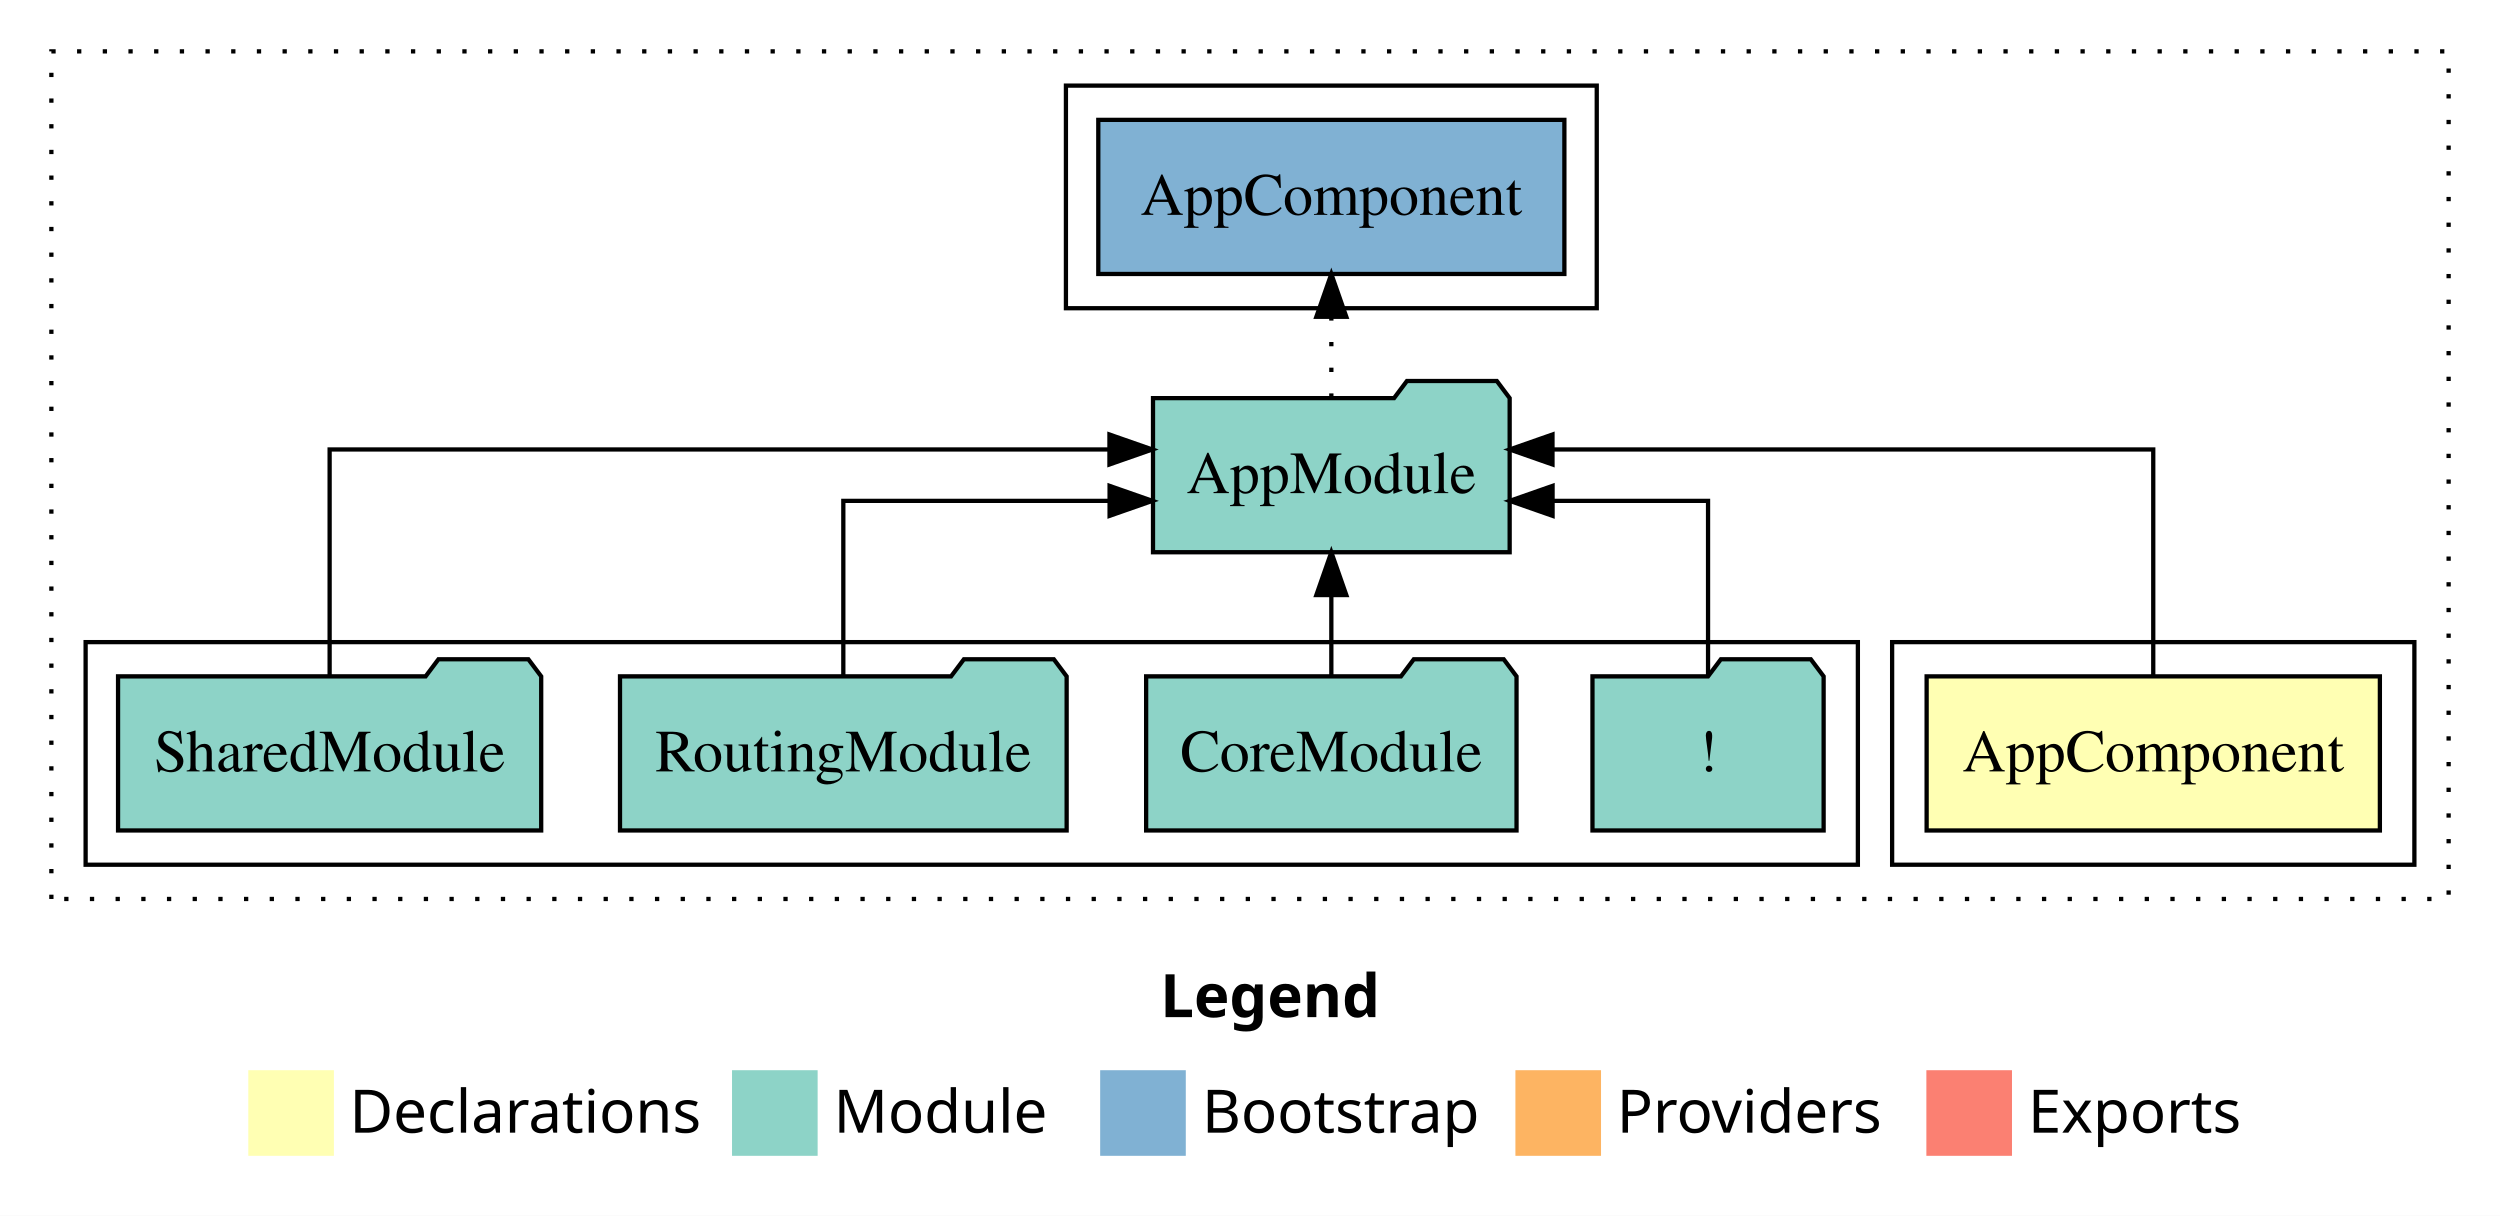
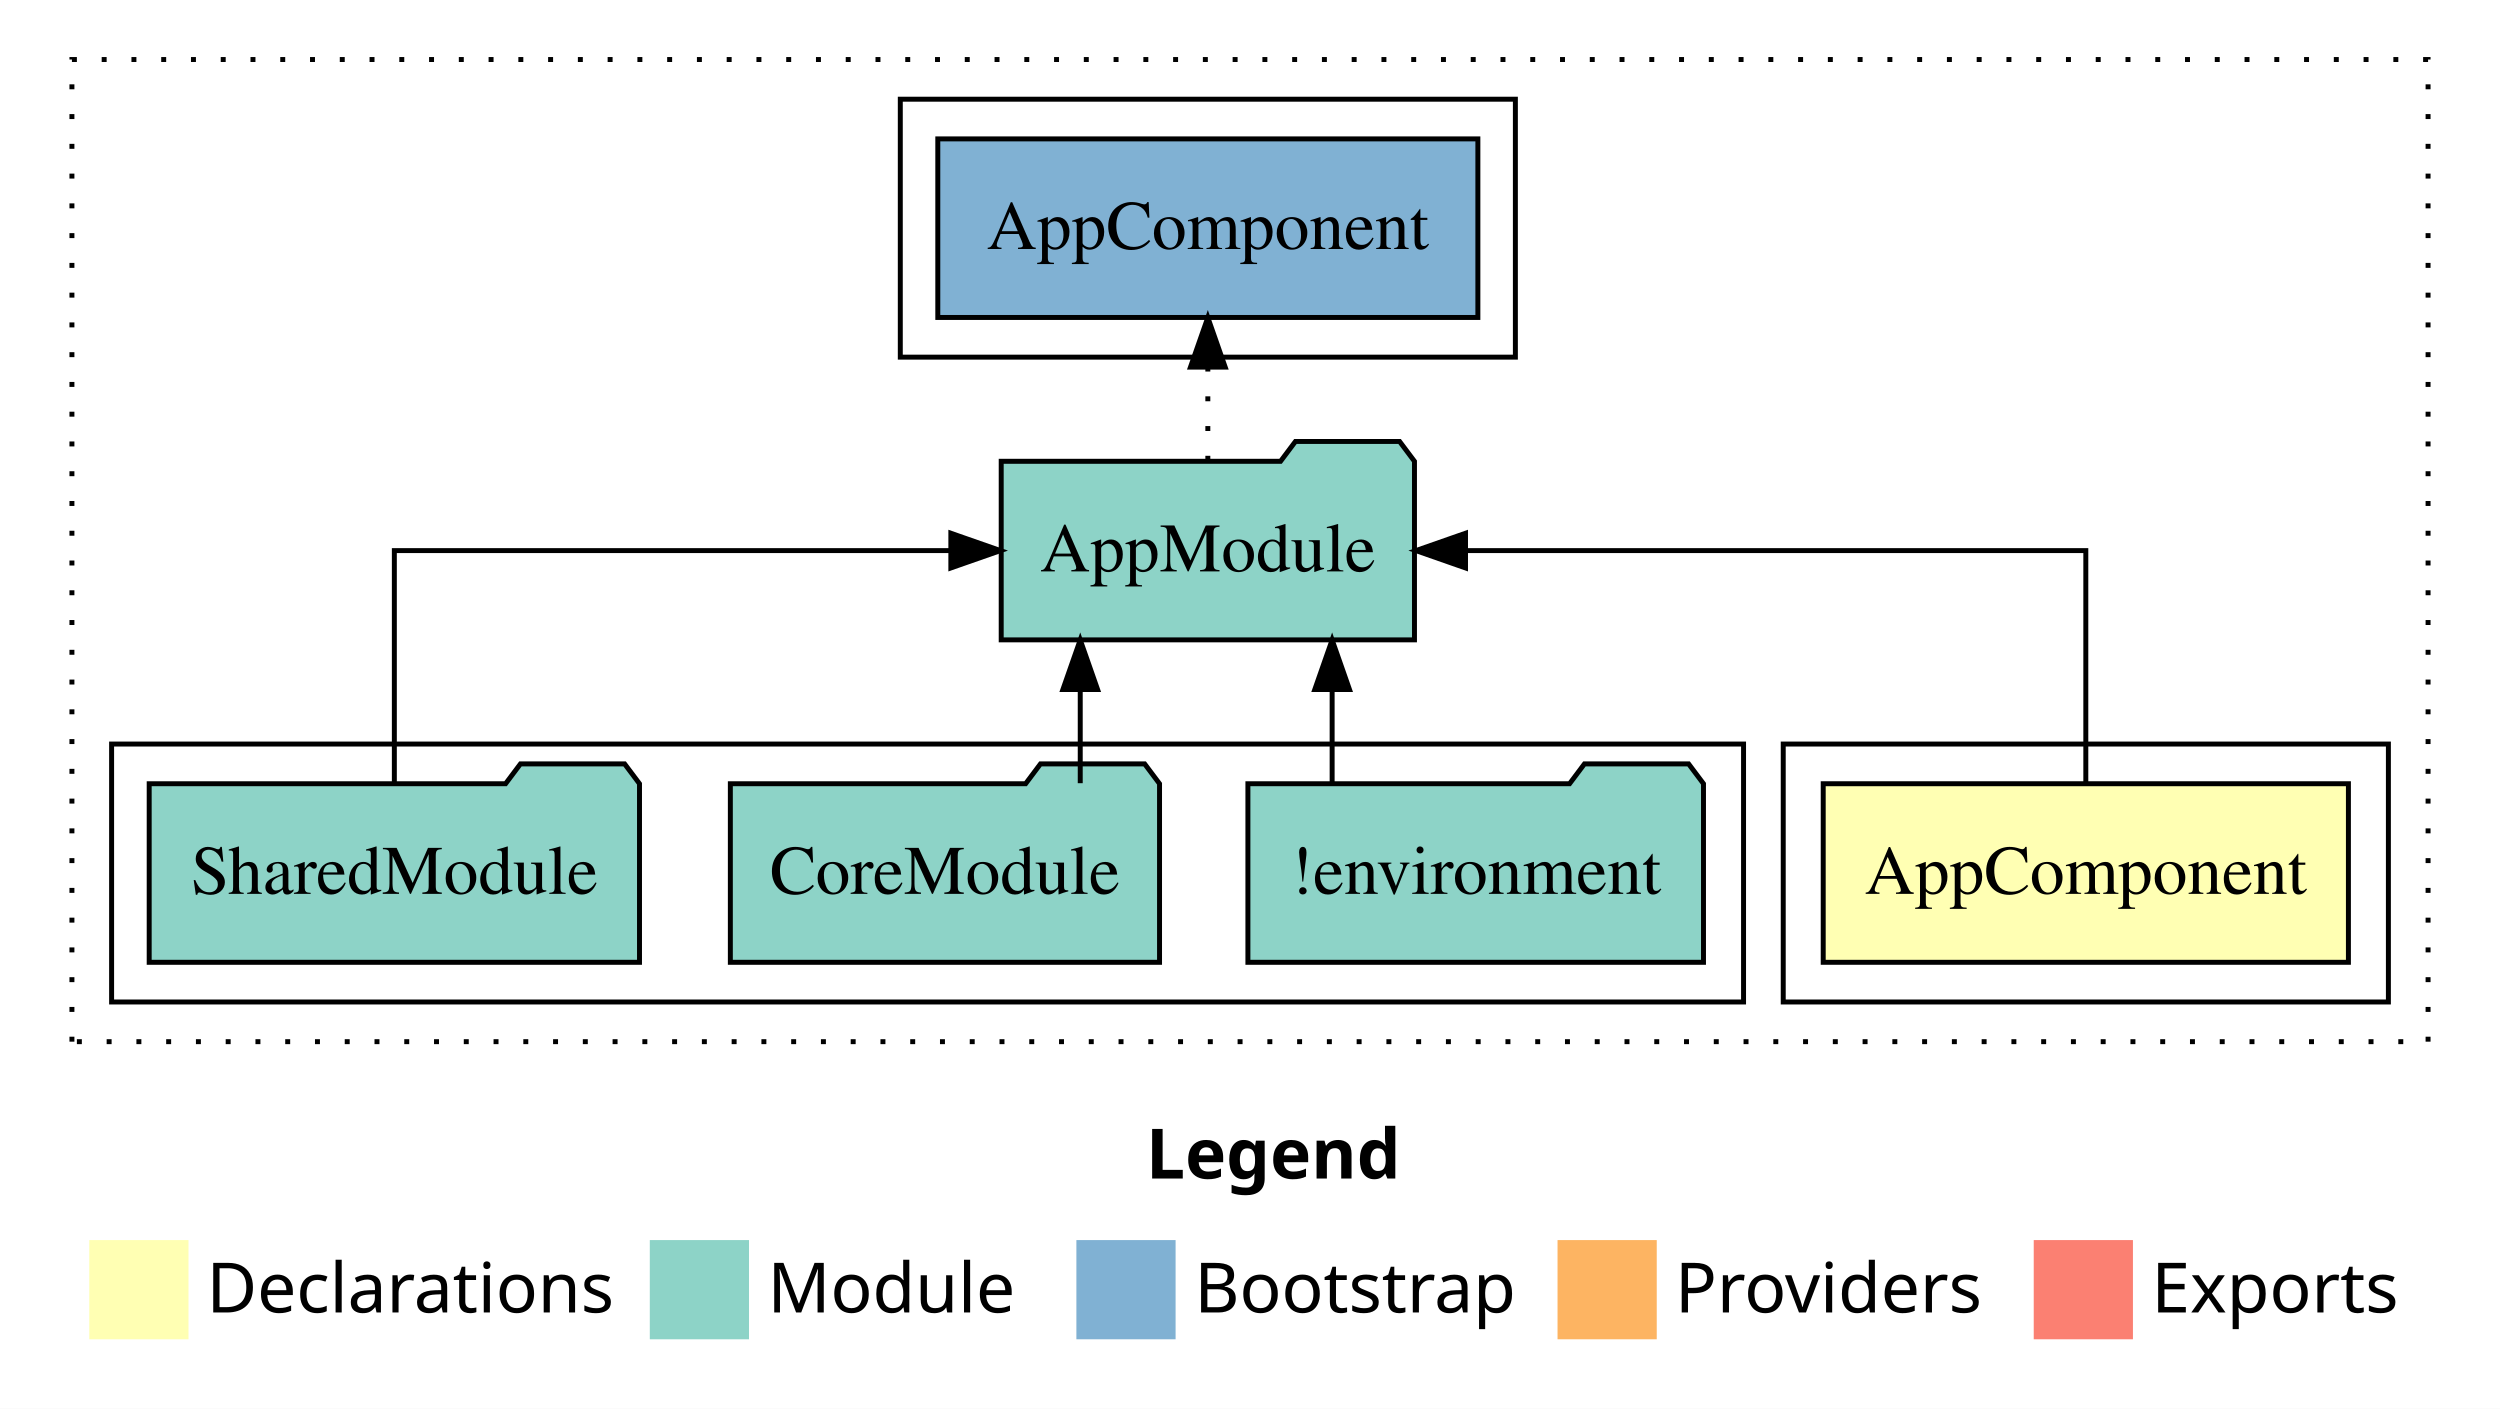
- <svg xmlns="http://www.w3.org/2000/svg" width="584pt" height="284pt" viewBox="0.00 0.00 584.00 284.00">
+ <svg xmlns="http://www.w3.org/2000/svg" width="504pt" height="284pt" viewBox="0.00 0.00 504.00 284.00">
  <g id="graph0" class="graph" transform="scale(1 1) rotate(0) translate(4 280)">
-     <polygon fill="#ffffff" stroke="transparent" points="-4,4 -4,-280 580,-280 580,4 -4,4" />
-     <text text-anchor="start" x="267.009" y="-42.4" font-family="sans-serif" font-weight="bold" font-size="14.00" fill="#000000">Legend</text>
-     <polygon fill="#ffffb3" stroke="transparent" points="54,-10 54,-30 74,-30 74,-10 54,-10" />
-     <text text-anchor="start" x="77.629" y="-15.4" font-family="sans-serif" font-size="14.00" fill="#000000">  Declarations</text>
-     <polygon fill="#8dd3c7" stroke="transparent" points="167,-10 167,-30 187,-30 187,-10 167,-10" />
-     <text text-anchor="start" x="190.725" y="-15.4" font-family="sans-serif" font-size="14.00" fill="#000000">  Module</text>
-     <polygon fill="#80b1d3" stroke="transparent" points="253,-10 253,-30 273,-30 273,-10 253,-10" />
-     <text text-anchor="start" x="276.781" y="-15.4" font-family="sans-serif" font-size="14.00" fill="#000000">  Bootstrap</text>
-     <polygon fill="#fdb462" stroke="transparent" points="350,-10 350,-30 370,-30 370,-10 350,-10" />
-     <text text-anchor="start" x="373.673" y="-15.4" font-family="sans-serif" font-size="14.00" fill="#000000">  Providers</text>
-     <polygon fill="#fb8072" stroke="transparent" points="446,-10 446,-30 466,-30 466,-10 446,-10" />
-     <text text-anchor="start" x="469.726" y="-15.4" font-family="sans-serif" font-size="14.00" fill="#000000">  Exports</text>
+     <polygon fill="#ffffff" stroke="transparent" points="-4,4 -4,-280 500,-280 500,4 -4,4" />
+     <text text-anchor="start" x="227.009" y="-42.4" font-family="sans-serif" font-weight="bold" font-size="14.00" fill="#000000">Legend</text>
+     <polygon fill="#ffffb3" stroke="transparent" points="14,-10 14,-30 34,-30 34,-10 14,-10" />
+     <text text-anchor="start" x="37.629" y="-15.4" font-family="sans-serif" font-size="14.00" fill="#000000">  Declarations</text>
+     <polygon fill="#8dd3c7" stroke="transparent" points="127,-10 127,-30 147,-30 147,-10 127,-10" />
+     <text text-anchor="start" x="150.725" y="-15.4" font-family="sans-serif" font-size="14.00" fill="#000000">  Module</text>
+     <polygon fill="#80b1d3" stroke="transparent" points="213,-10 213,-30 233,-30 233,-10 213,-10" />
+     <text text-anchor="start" x="236.781" y="-15.4" font-family="sans-serif" font-size="14.00" fill="#000000">  Bootstrap</text>
+     <polygon fill="#fdb462" stroke="transparent" points="310,-10 310,-30 330,-30 330,-10 310,-10" />
+     <text text-anchor="start" x="333.673" y="-15.4" font-family="sans-serif" font-size="14.00" fill="#000000">  Providers</text>
+     <polygon fill="#fb8072" stroke="transparent" points="406,-10 406,-30 426,-30 426,-10 406,-10" />
+     <text text-anchor="start" x="429.726" y="-15.4" font-family="sans-serif" font-size="14.00" fill="#000000">  Exports</text>
    <g id="clust1" class="cluster">
-       <polygon fill="none" stroke="#000000" stroke-dasharray="1,5" points="8,-70 8,-268 568,-268 568,-70 8,-70" />
+       <polygon fill="none" stroke="#000000" stroke-dasharray="1,5" points="10.5,-70 10.5,-268 485.5,-268 485.5,-70 10.5,-70" />
    </g>
    <g id="clust2" class="cluster">
-       <polygon fill="none" stroke="#000000" points="438,-78 438,-130 560,-130 560,-78 438,-78" />
+       <polygon fill="none" stroke="#000000" points="355.5,-78 355.5,-130 477.5,-130 477.5,-78 355.5,-78" />
    </g>
    <g id="clust4" class="cluster">
-       <polygon fill="none" stroke="#000000" points="16,-78 16,-130 430,-130 430,-78 16,-78" />
+       <polygon fill="none" stroke="#000000" points="18.5,-78 18.5,-130 347.5,-130 347.5,-78 18.5,-78" />
    </g>
    <g id="clust6" class="cluster">
-       <polygon fill="none" stroke="#000000" points="245,-208 245,-260 369,-260 369,-208 245,-208" />
+       <polygon fill="none" stroke="#000000" points="177.5,-208 177.5,-260 301.5,-260 301.5,-208 177.5,-208" />
    </g>
    <g id="node1" class="node">
-       <polygon fill="#ffffb3" stroke="#000000" points="551.94,-122 446.06,-122 446.06,-86 551.94,-86 551.94,-122" />
-       <text text-anchor="middle" x="499" y="-99.8" font-family="Times,serif" font-size="14.00" fill="#000000">AppComponent</text>
+       <polygon fill="#ffffb3" stroke="#000000" points="469.44,-122 363.56,-122 363.56,-86 469.44,-86 469.44,-122" />
+       <text text-anchor="middle" x="416.5" y="-99.8" font-family="Times,serif" font-size="14.00" fill="#000000">AppComponent</text>
    </g>
    <g id="node2" class="node">
-       <polygon fill="#8dd3c7" stroke="#000000" points="348.657,-187 345.657,-191 324.657,-191 321.657,-187 265.343,-187 265.343,-151 348.657,-151 348.657,-187" />
-       <text text-anchor="middle" x="307" y="-164.8" font-family="Times,serif" font-size="14.00" fill="#000000">AppModule</text>
+       <polygon fill="#8dd3c7" stroke="#000000" points="281.157,-187 278.157,-191 257.157,-191 254.157,-187 197.843,-187 197.843,-151 281.157,-151 281.157,-187" />
+       <text text-anchor="middle" x="239.5" y="-164.8" font-family="Times,serif" font-size="14.00" fill="#000000">AppModule</text>
    </g>
    <g id="edge1" class="edge">
-       <path fill="none" stroke="#000000" d="M499,-122.284C499,-143.321 499,-175 499,-175 499,-175 358.661,-175 358.661,-175" />
-       <polygon fill="#000000" stroke="#000000" points="358.661,-171.5 348.661,-175 358.661,-178.5 358.661,-171.5" />
+       <path fill="none" stroke="#000000" d="M416.5,-122.106C416.5,-141.339 416.5,-169 416.5,-169 416.5,-169 291.447,-169 291.447,-169" />
+       <polygon fill="#000000" stroke="#000000" points="291.447,-165.5 281.447,-169 291.447,-172.5 291.447,-165.5" />
    </g>
-     <g id="node7" class="node">
-       <polygon fill="#80b1d3" stroke="#000000" points="361.439,-252 252.561,-252 252.561,-216 361.439,-216 361.439,-252" />
-       <text text-anchor="middle" x="307" y="-229.8" font-family="Times,serif" font-size="14.00" fill="#000000">AppComponent </text>
+     <g id="node6" class="node">
+       <polygon fill="#80b1d3" stroke="#000000" points="293.939,-252 185.061,-252 185.061,-216 293.939,-216 293.939,-252" />
+       <text text-anchor="middle" x="239.5" y="-229.8" font-family="Times,serif" font-size="14.00" fill="#000000">AppComponent </text>
    </g>
-     <g id="edge6" class="edge">
-       <path fill="none" stroke="#000000" stroke-dasharray="1,5" d="M307,-187.106C307,-187.106 307,-205.991 307,-205.991" />
-       <polygon fill="#000000" stroke="#000000" points="303.5,-205.991 307,-215.991 310.5,-205.991 303.5,-205.991" />
+     <g id="edge5" class="edge">
+       <path fill="none" stroke="#000000" stroke-dasharray="1,5" d="M239.5,-187.106C239.5,-187.106 239.5,-205.991 239.5,-205.991" />
+       <polygon fill="#000000" stroke="#000000" points="236,-205.991 239.5,-215.991 243,-205.991 236,-205.991" />
    </g>
    <g id="node3" class="node">
-       <polygon fill="#8dd3c7" stroke="#000000" points="422,-122 419,-126 398,-126 395,-122 368,-122 368,-86 422,-86 422,-122" />
-       <text text-anchor="middle" x="395" y="-99.8" font-family="Times,serif" font-size="14.00" fill="#000000">!</text>
+       <polygon fill="#8dd3c7" stroke="#000000" points="339.423,-122 336.423,-126 315.423,-126 312.423,-122 247.577,-122 247.577,-86 339.423,-86 339.423,-122" />
+       <text text-anchor="middle" x="293.5" y="-99.8" font-family="Times,serif" font-size="14.00" fill="#000000">!environment</text>
    </g>
    <g id="edge2" class="edge">
-       <path fill="none" stroke="#000000" d="M395,-122.022C395,-139.373 395,-163 395,-163 395,-163 358.681,-163 358.681,-163" />
-       <polygon fill="#000000" stroke="#000000" points="358.681,-159.5 348.681,-163 358.681,-166.5 358.681,-159.5" />
+       <path fill="none" stroke="#000000" d="M264.558,-122.106C264.558,-122.106 264.558,-140.991 264.558,-140.991" />
+       <polygon fill="#000000" stroke="#000000" points="261.059,-140.991 264.558,-150.991 268.059,-140.991 261.059,-140.991" />
    </g>
    <g id="node4" class="node">
-       <polygon fill="#8dd3c7" stroke="#000000" points="350.262,-122 347.262,-126 326.262,-126 323.262,-122 263.738,-122 263.738,-86 350.262,-86 350.262,-122" />
-       <text text-anchor="middle" x="307" y="-99.8" font-family="Times,serif" font-size="14.00" fill="#000000">CoreModule</text>
+       <polygon fill="#8dd3c7" stroke="#000000" points="229.762,-122 226.762,-126 205.762,-126 202.762,-122 143.238,-122 143.238,-86 229.762,-86 229.762,-122" />
+       <text text-anchor="middle" x="186.5" y="-99.8" font-family="Times,serif" font-size="14.00" fill="#000000">CoreModule</text>
    </g>
    <g id="edge3" class="edge">
-       <path fill="none" stroke="#000000" d="M307,-122.106C307,-122.106 307,-140.991 307,-140.991" />
-       <polygon fill="#000000" stroke="#000000" points="303.5,-140.991 307,-150.991 310.5,-140.991 303.5,-140.991" />
+       <path fill="none" stroke="#000000" d="M213.776,-122.106C213.776,-122.106 213.776,-140.991 213.776,-140.991" />
+       <polygon fill="#000000" stroke="#000000" points="210.276,-140.991 213.776,-150.991 217.276,-140.991 210.276,-140.991" />
    </g>
    <g id="node5" class="node">
-       <polygon fill="#8dd3c7" stroke="#000000" points="245.168,-122 242.168,-126 221.168,-126 218.168,-122 140.832,-122 140.832,-86 245.168,-86 245.168,-122" />
-       <text text-anchor="middle" x="193" y="-99.8" font-family="Times,serif" font-size="14.00" fill="#000000">RoutingModule</text>
+       <polygon fill="#8dd3c7" stroke="#000000" points="124.923,-122 121.923,-126 100.923,-126 97.923,-122 26.077,-122 26.077,-86 124.923,-86 124.923,-122" />
+       <text text-anchor="middle" x="75.5" y="-99.8" font-family="Times,serif" font-size="14.00" fill="#000000">SharedModule</text>
    </g>
    <g id="edge4" class="edge">
-       <path fill="none" stroke="#000000" d="M193,-122.022C193,-139.373 193,-163 193,-163 193,-163 255.198,-163 255.198,-163" />
-       <polygon fill="#000000" stroke="#000000" points="255.198,-166.5 265.198,-163 255.198,-159.5 255.198,-166.5" />
-     </g>
-     <g id="node6" class="node">
-       <polygon fill="#8dd3c7" stroke="#000000" points="122.423,-122 119.423,-126 98.423,-126 95.423,-122 23.577,-122 23.577,-86 122.423,-86 122.423,-122" />
-       <text text-anchor="middle" x="73" y="-99.8" font-family="Times,serif" font-size="14.00" fill="#000000">SharedModule</text>
-     </g>
-     <g id="edge5" class="edge">
-       <path fill="none" stroke="#000000" d="M73,-122.284C73,-143.321 73,-175 73,-175 73,-175 255.166,-175 255.166,-175" />
-       <polygon fill="#000000" stroke="#000000" points="255.166,-178.5 265.166,-175 255.166,-171.5 255.166,-178.5" />
+       <path fill="none" stroke="#000000" d="M75.5,-122.106C75.5,-141.339 75.5,-169 75.5,-169 75.5,-169 187.691,-169 187.691,-169" />
+       <polygon fill="#000000" stroke="#000000" points="187.692,-172.5 197.691,-169 187.691,-165.5 187.692,-172.5" />
    </g>
  </g>
</svg>
